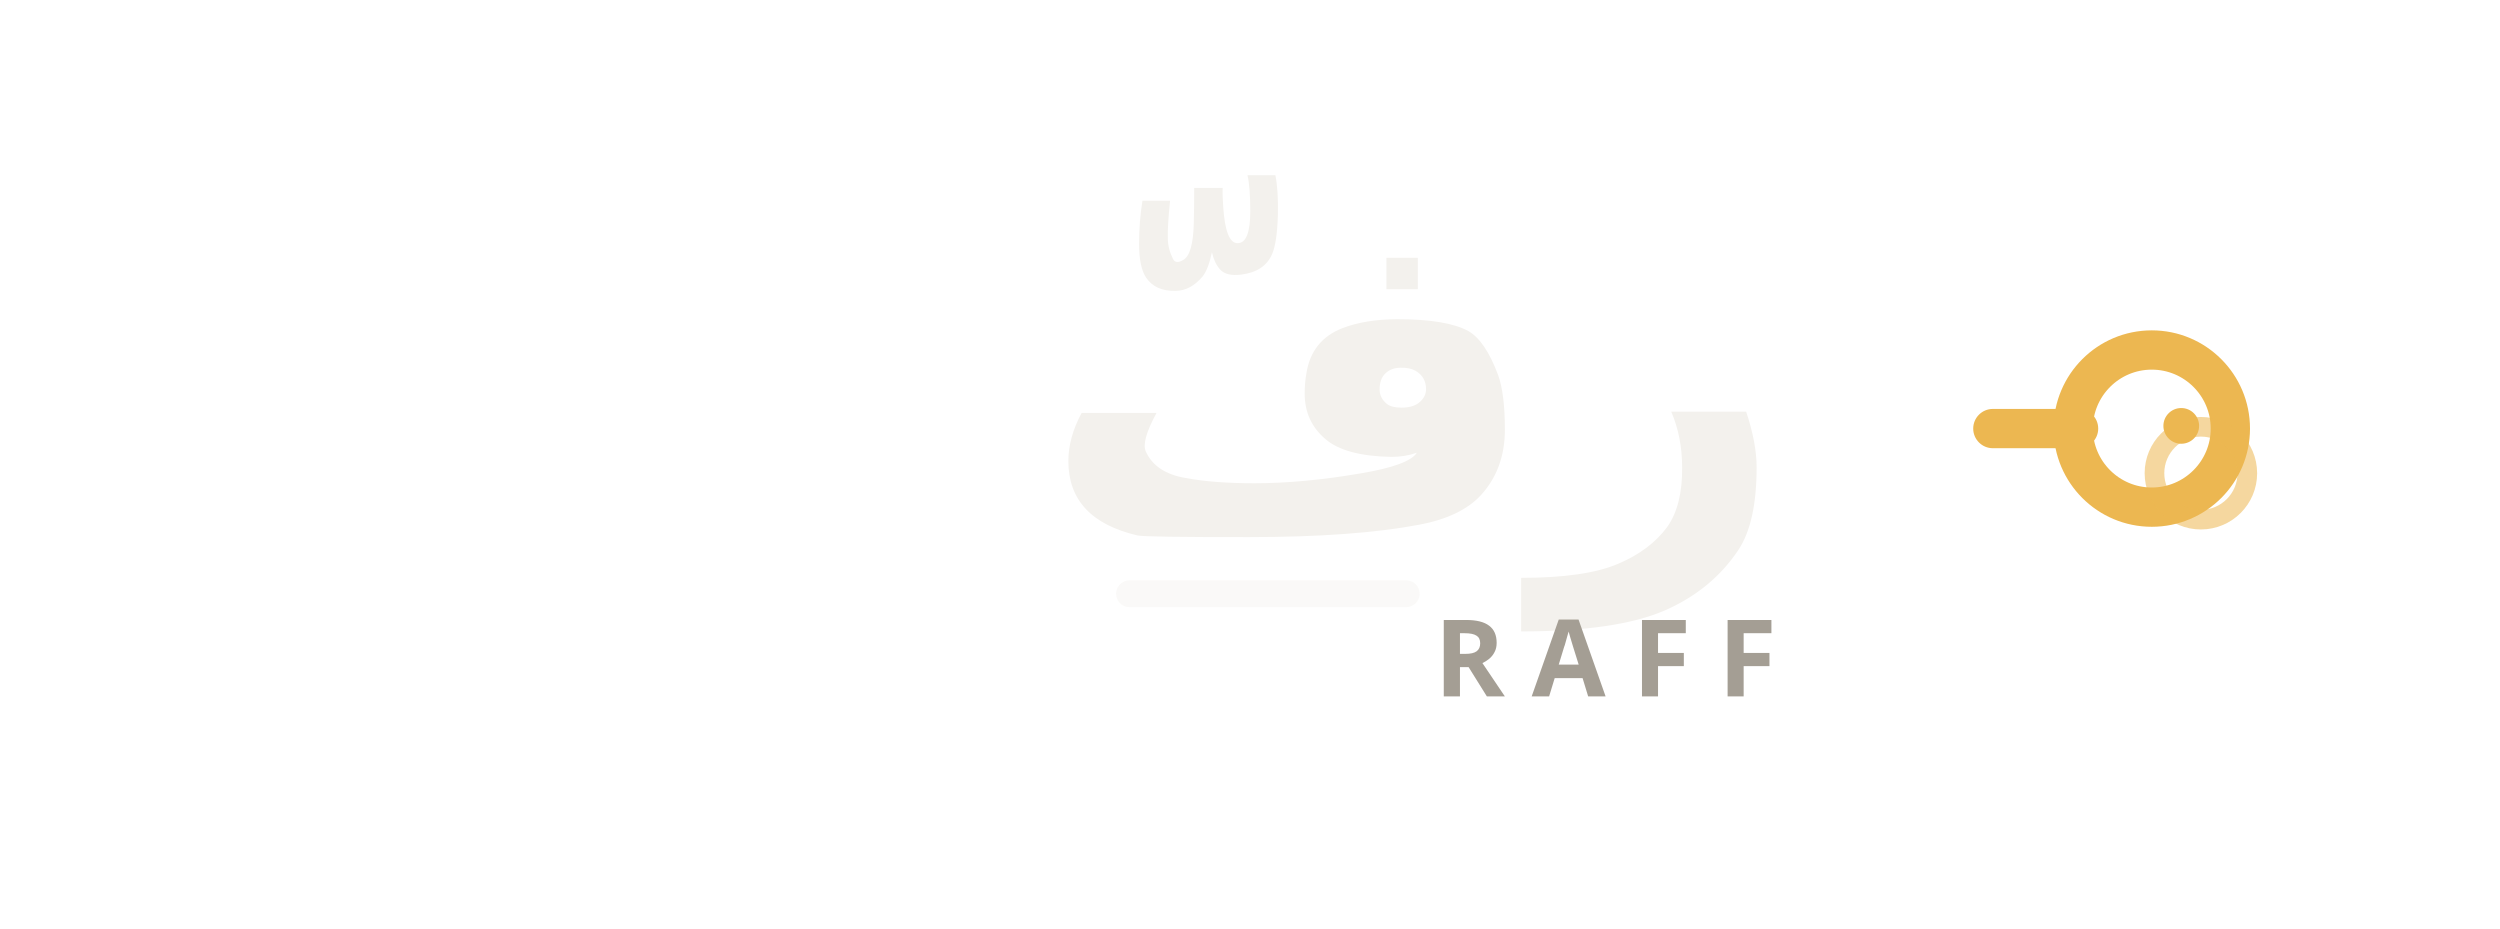
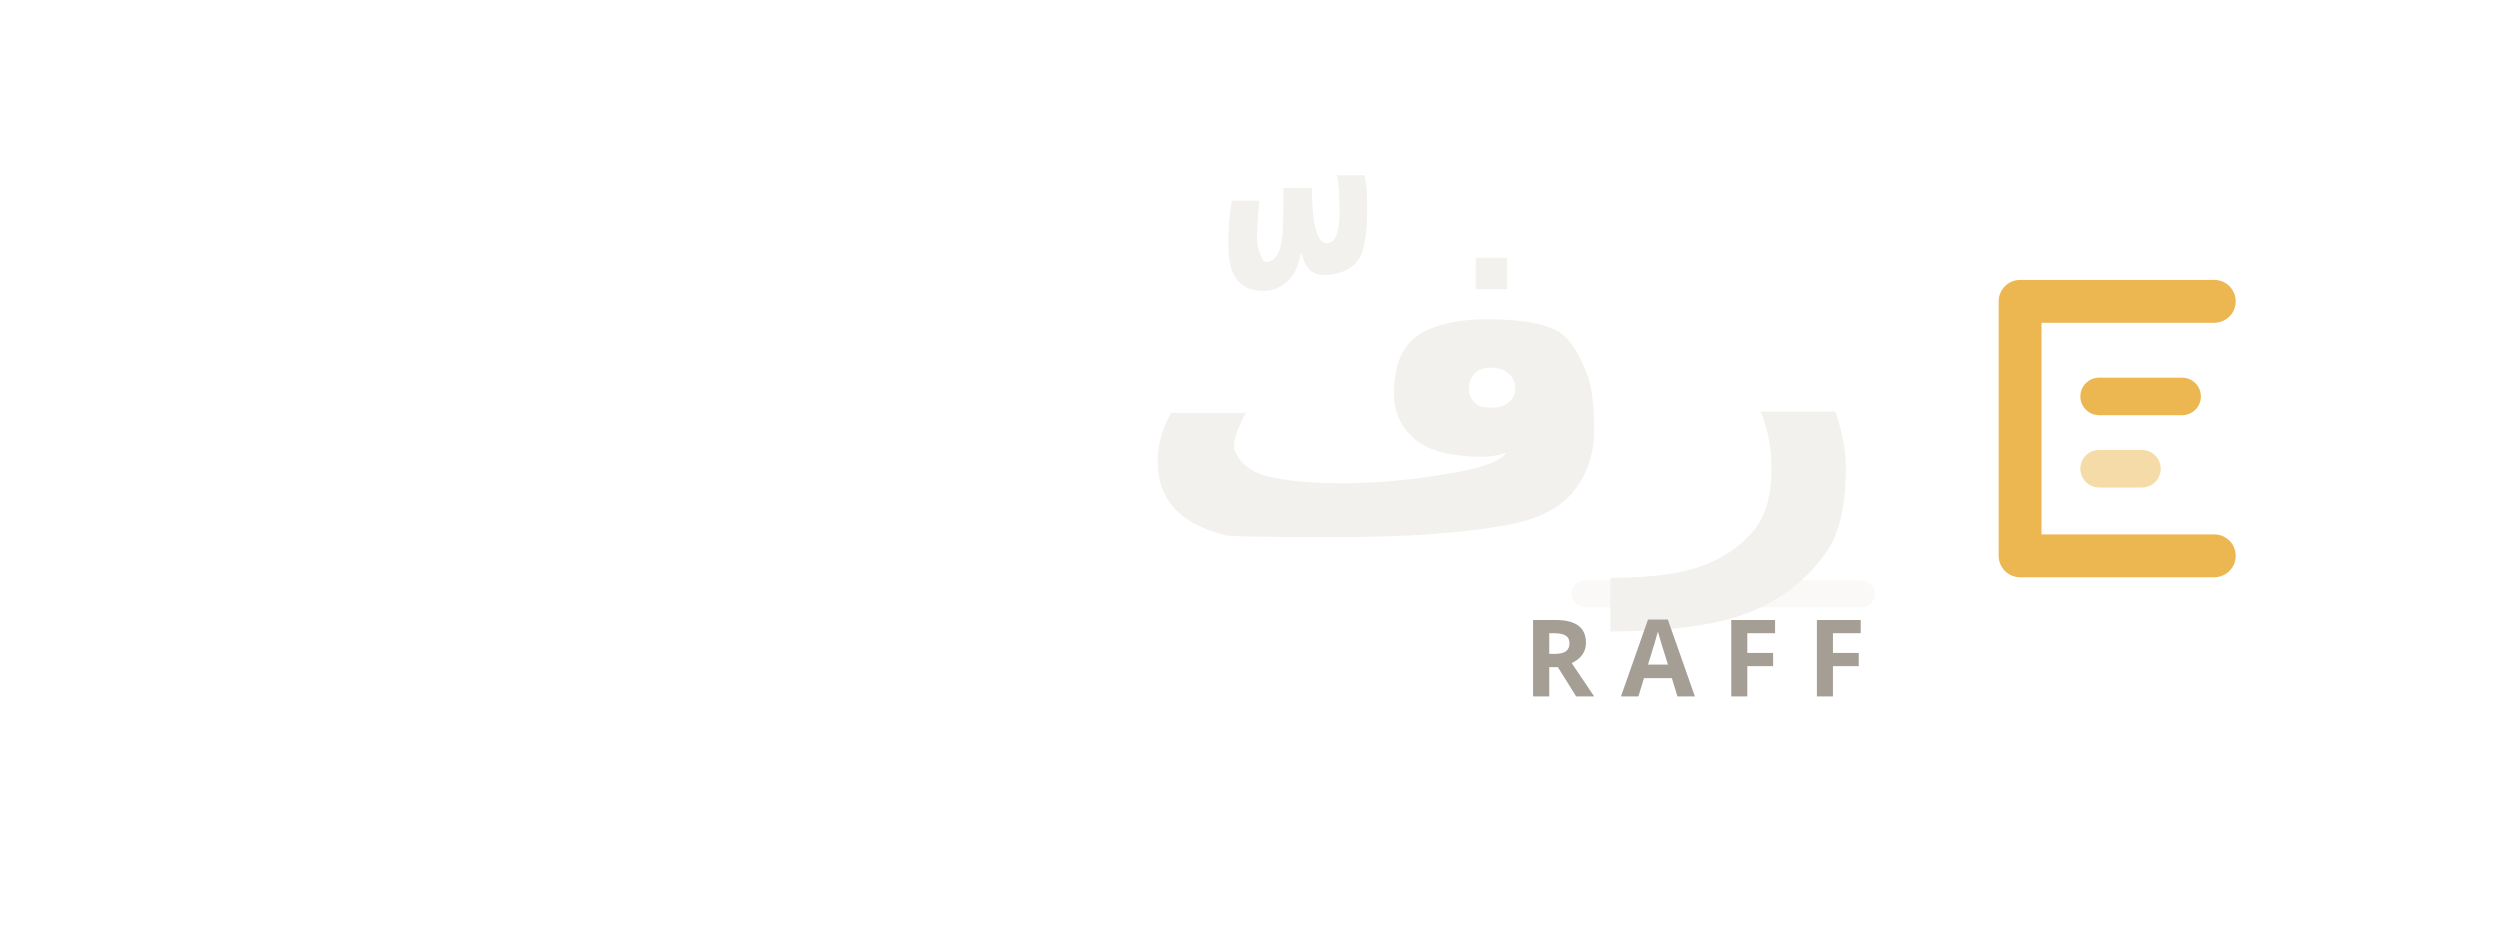
<svg xmlns="http://www.w3.org/2000/svg" width="280" height="104" viewBox="0 0 280 104" fill="none">
-   <g transform="translate(217 28) scale(1)">
-     <rect x="4" y="17.8" width="14" height="4.4" rx="2.2" fill="#ECB751" />
-     <circle cx="24" cy="20" r="8.8" stroke="#ECB751" stroke-width="4.4" />
-     <circle cx="29.5" cy="25" r="5.2" stroke="#ECB751" stroke-width="2.2" opacity=".55" />
-     <circle cx="27.3" cy="19.7" r="2" fill="#ECB751" />
+   <g transform="translate(215 24) scale(1.5)">
+     <path d="M22 6.5 L7.5 6.5 L7.5 25.5 L22 25.5" stroke="#ECB751" stroke-width="3.2" stroke-linecap="round" stroke-linejoin="round" />
+     <rect x="12" y="12.2" width="9" height="2.8" rx="1.4" fill="#ECB751" />
+     <rect x="12" y="17.6" width="6" height="2.8" rx="1.4" fill="#ECB751" opacity=".5" />
  </g>
-   <text x="200" y="59" text-anchor="end" fill="#F3F1ED" font-family="Almarai, sans-serif" font-size="48" font-weight="800">رفّ</text>
-   <text x="199" y="78" text-anchor="end" fill="#A49E94" font-family="Almarai, sans-serif" font-size="12" font-weight="700" letter-spacing="3">RAFF</text>
-   <rect x="125" y="65" width="34" height="3" rx="1.5" fill="#F3F1ED" opacity=".4" />
+   <text x="210" y="59" text-anchor="end" fill="#F3F1ED" font-family="Almarai, sans-serif" font-size="48" font-weight="800">رفّ</text>
+   <text x="209" y="78" text-anchor="end" fill="#A49E94" font-family="Almarai, sans-serif" font-size="12" font-weight="700" letter-spacing="3">RAFF</text>
+   <rect x="176" y="65" width="34" height="3" rx="1.5" fill="#F3F1ED" opacity=".4" />
</svg>
